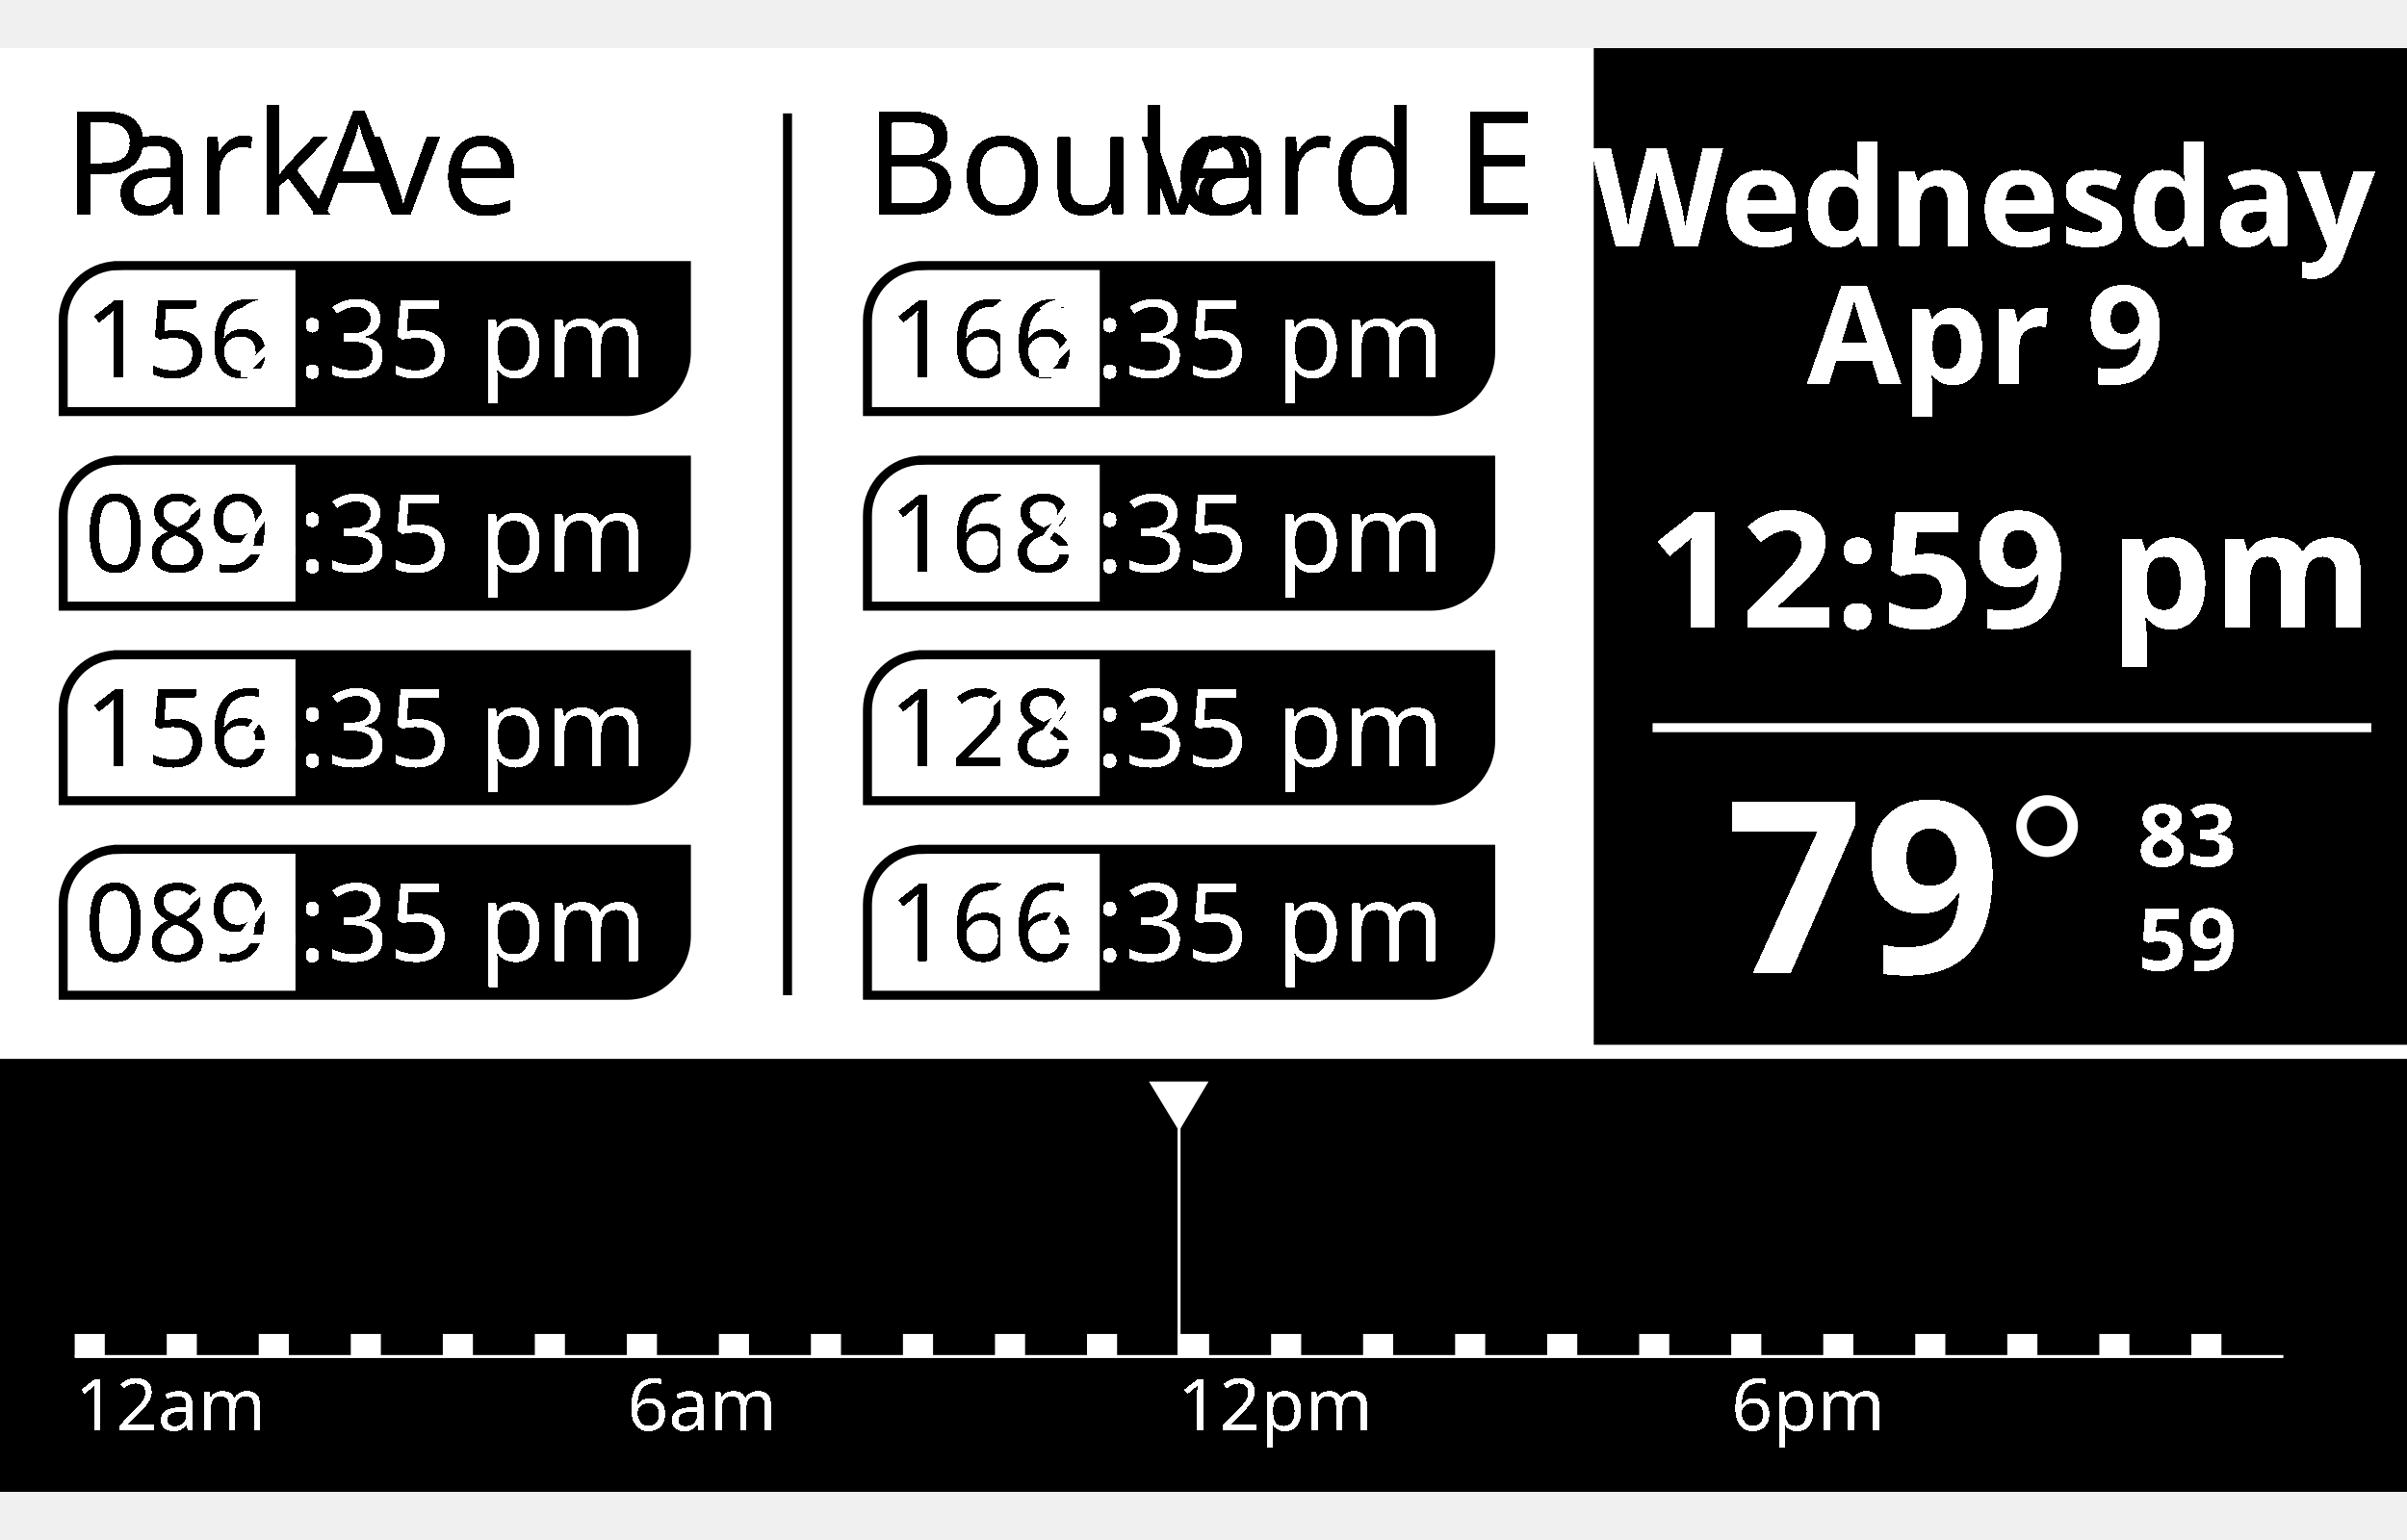
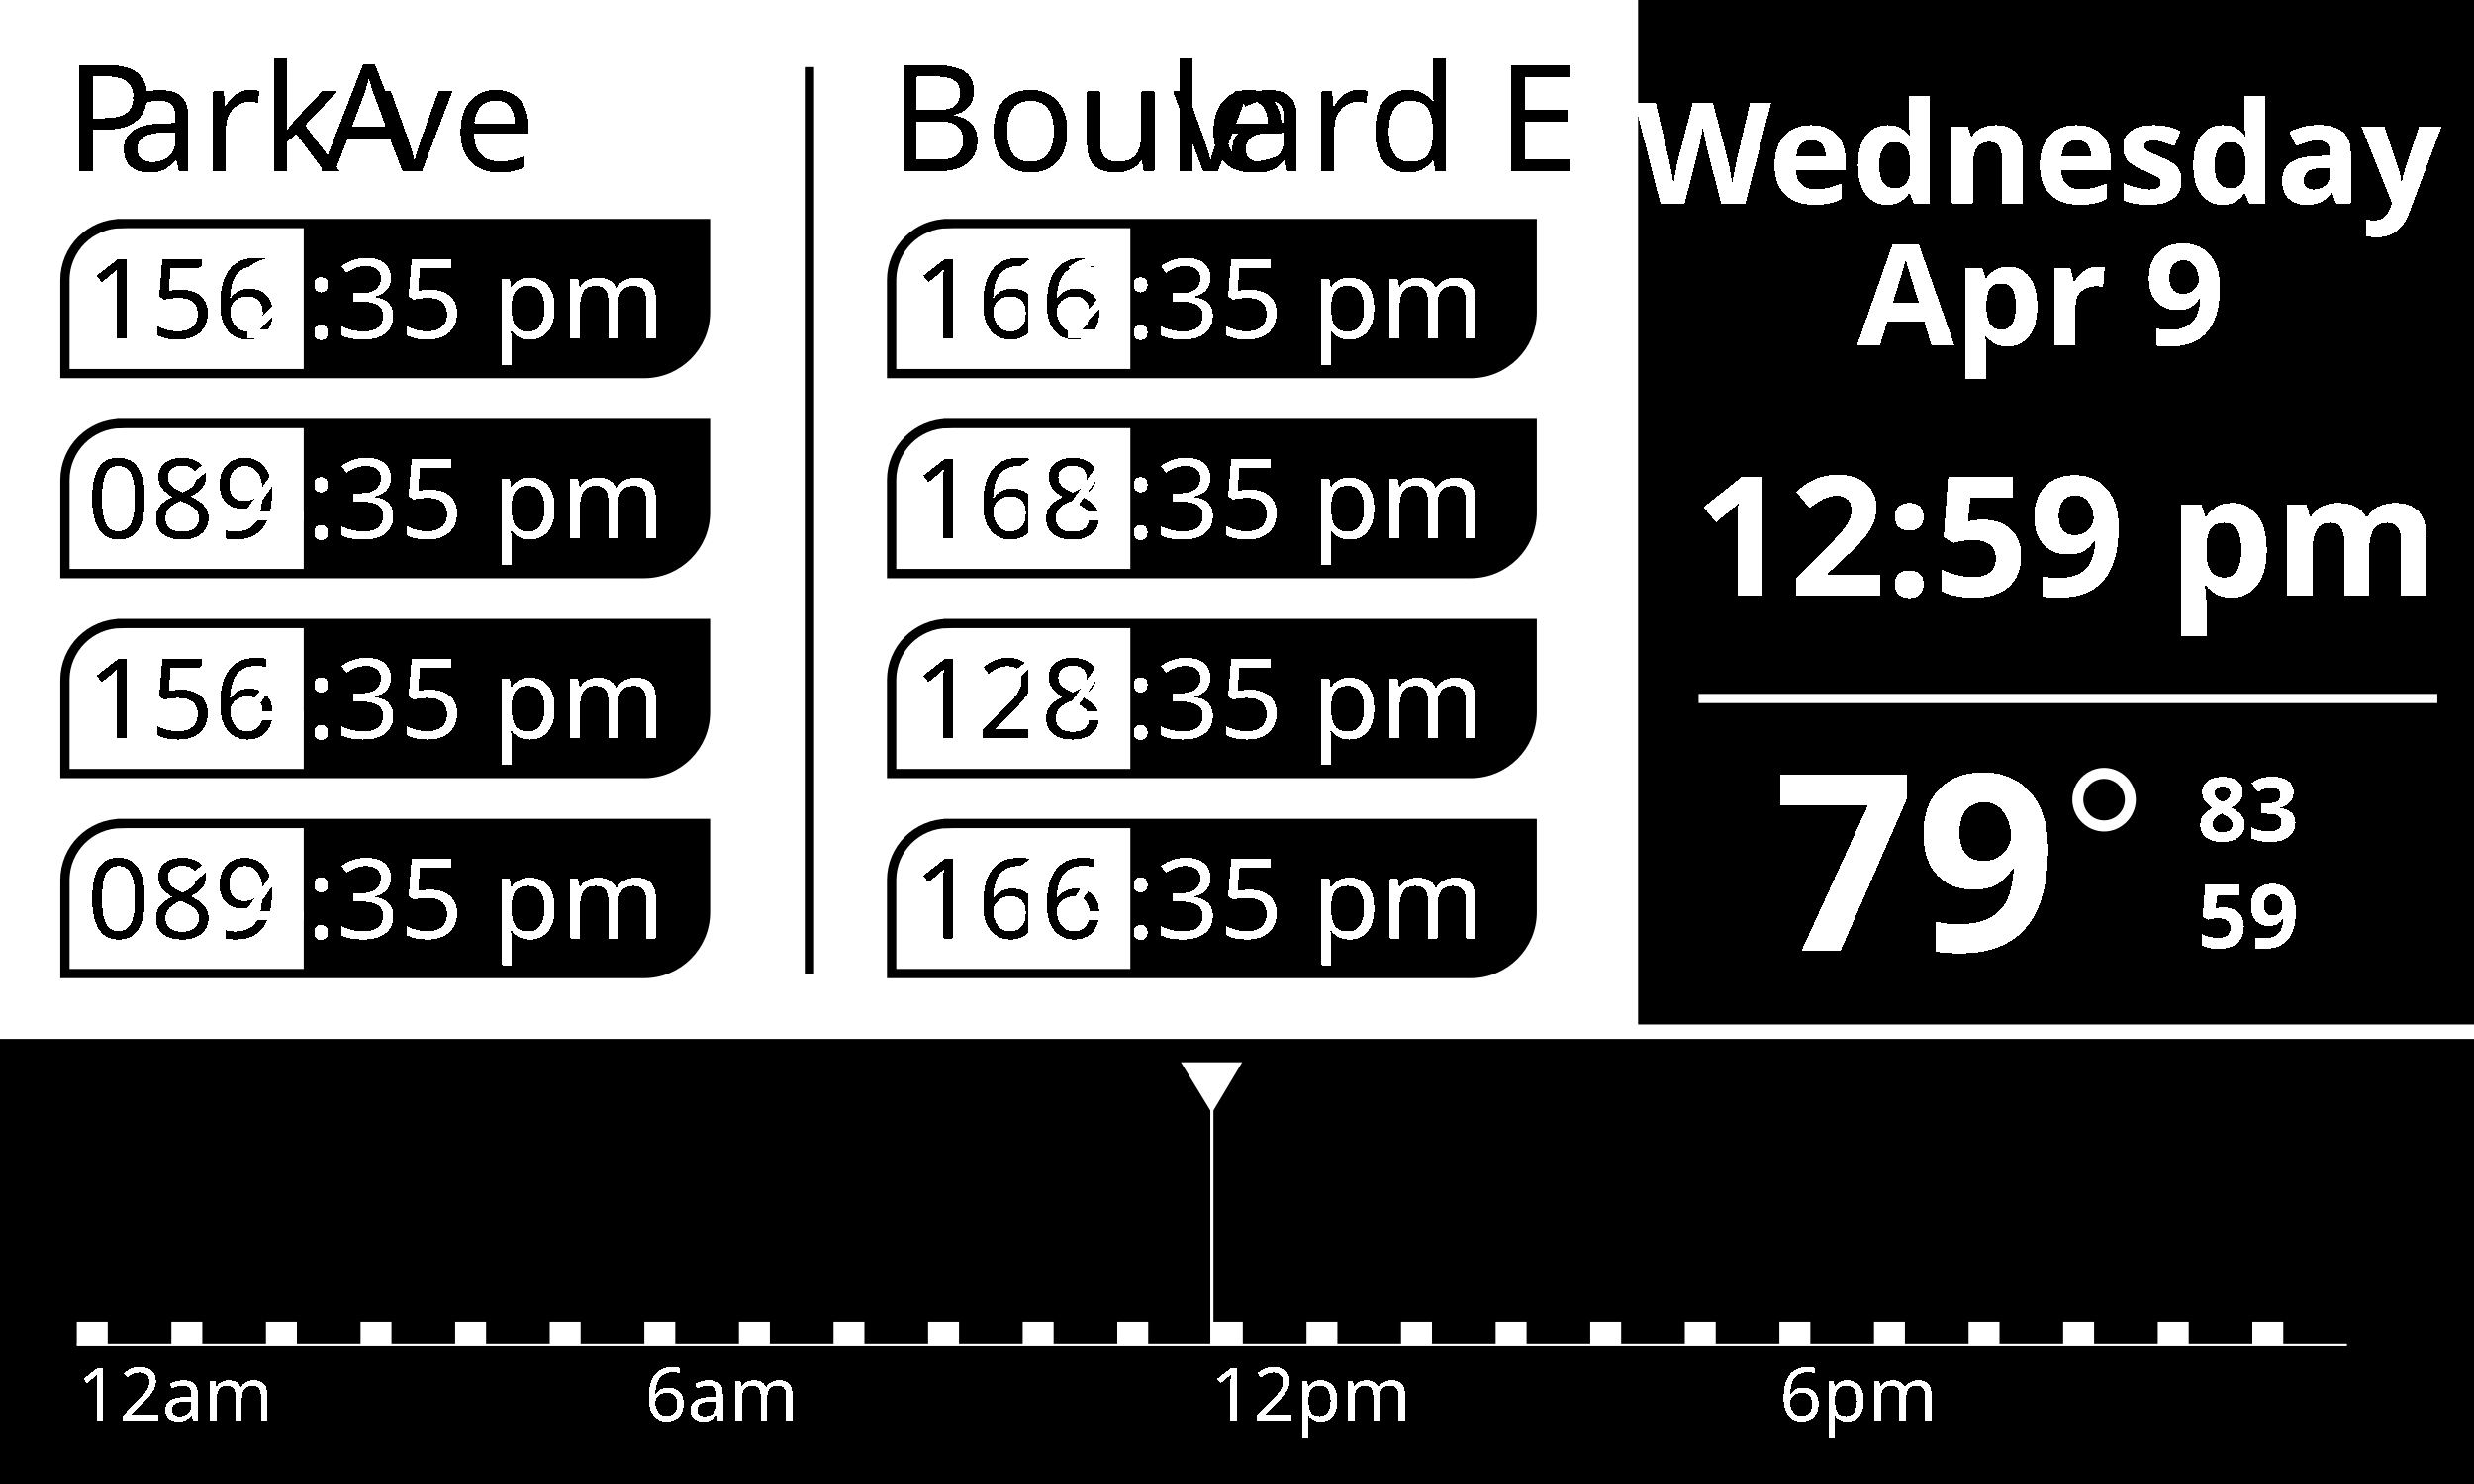
- <svg xmlns="http://www.w3.org/2000/svg" width="600" height="384" viewBox="0 0 800 480">
+ <svg xmlns="http://www.w3.org/2000/svg" width="800" height="480" viewBox="0 0 800 480">
  <defs>
    <filter id="crispify">
      <feComponentTransfer>
        <feFuncA type="discrete" tableValues="0 1" />
      </feComponentTransfer>
    </filter>
    <style>
      text {
        filter: url(#crispify);
      }

      .cls-1, .cls-2, .cls-3, .cls-4, .cls-5, .cls-6, .cls-7, .cls-8 {
        fill: #fff;
      }

      .cls-1, .cls-9, .cls-10, .cls-11 {
        stroke-miterlimit: 10;
      }

      .cls-1, .cls-10 {
        stroke: #000;
      }

      .cls-1, .cls-10, .cls-11 {
        stroke-width: 3px;
      }

      .cls-3 {
        font-size: 54.16px;
      }

      .cls-3, .cls-6, .cls-7, .cls-8 {
        font-family: 'Louis George Cafe';
        font-weight: Bold;
      }

      .cls-4, .cls-12, .cls-13 {
        font-family: 'Bebas Neue';
      }

      .cls-4, .cls-13 {
        font-size: 36px;
      }

      .cls-14 {
        letter-spacing: -.03em;
      }

      .cls-9, .cls-10 {
        fill: none;
      }

      .cls-9, .cls-11 {
        stroke: #fff;
      }

      .cls-12 {
        font-size: 48px;
      }

      .cls-12, .cls-11, .cls-13, .cls-15 {
        fill: #000;
      }

      .cls-5 {
        font-family: 'Louis George Cafe';
        font-size: 24.07px;
      }

      .cls-6 {
        font-size: 80px;
      }

      .cls-7 {
        font-size: 45.6px;
      }

      .cls-16 {
        letter-spacing: -.03em;
      }

      .cls-8 {
        font-size: 28.8px;
      }
    </style>
  </defs>
  <g id="background">
    <rect fill="#fff" width="800" height="480" />
    <rect class="cls-15" x="529.7" width="270.3" height="331.35" />
    <rect class="cls-15" y="336.04" width="800" height="143.96" />
  </g>
  <g id="bus-times">
    <g id="park-col">
      <text class="cls-12" transform="translate(21 55.3)">
        <tspan class="cls-16" x="0" y="0">P</tspan>
        <tspan x="16.85" y="0">ark </tspan>
        <tspan class="cls-14" x="82.99" y="0">A</tspan>
        <tspan x="100.89" y="0">ve</tspan>
      </text>
      <g id="park-1">
        <path class="cls-10" d="m39.26,72.3h188.87v28.7c0,10.94-8.88,19.83-19.83,19.83H21v-30.26c0-10.08,8.18-18.26,18.26-18.26Z" />
        <path class="cls-15" d="m98.22,72.3h129.91v28.7c0,10.94-8.88,19.83-19.83,19.83h-110.09v-48.52h0Z" />
        <text id="park-1-route" class="cls-13" transform="translate(28.04 109.48)">
          <tspan x="0" y="0">156</tspan>
        </text>
        <text id="park-1-time" class="cls-4" text-anchor="end" transform="translate(215 109.48)">
          <tspan x="0" y="0">12:35 pm</tspan>
        </text>
      </g>
      <g id="park-2">
        <path class="cls-10" d="m39.26,136.99h188.87v28.7c0,10.94-8.88,19.83-19.83,19.83H21v-30.26c0-10.08,8.18-18.26,18.26-18.26Z" />
        <path class="cls-15" d="m98.22,136.99h129.91v28.7c0,10.94-8.88,19.83-19.83,19.83h-110.09v-48.52h0Z" />
        <text id="park-2-route" class="cls-13" transform="translate(28.04 174.16)">
          <tspan x="0" y="0">089</tspan>
        </text>
        <text id="park-2-time" class="cls-4" text-anchor="end" transform="translate(215 174.16)">
          <tspan x="0" y="0">14:35 pm</tspan>
        </text>
      </g>
      <g id="park-3">
        <path class="cls-15" d="m98.22,201.67h129.91v28.7c0,10.94-8.88,19.83-19.83,19.83h-110.09v-48.52h0Z" />
        <path class="cls-10" d="m39.26,201.67h188.87v28.7c0,10.94-8.88,19.83-19.83,19.83H21v-30.26c0-10.08,8.18-18.26,18.26-18.26Z" />
        <text id="park-3-route" class="cls-13" transform="translate(28.04 238.85)">
          <tspan x="0" y="0">156</tspan>
        </text>
        <text id="park-3-time" class="cls-4" text-anchor="end" transform="translate(215 238.85)">
          <tspan x="0" y="0">14:35 pm</tspan>
        </text>
      </g>
      <g id="park-4">
        <path class="cls-15" d="m98.22,266.36h129.91v28.7c0,10.94-8.88,19.83-19.83,19.83h-110.09v-48.52h0Z" />
        <path class="cls-10" d="m39.26,266.36h188.87v28.7c0,10.94-8.88,19.83-19.83,19.83H21v-30.26c0-10.08,8.18-18.26,18.26-18.26Z" />
        <text id="park-4-route" class="cls-13" transform="translate(28.04 303.53)">
          <tspan x="0" y="0">089</tspan>
        </text>
        <text id="park-4-time" class="cls-4" text-anchor="end" transform="translate(215 303.53)">
          <tspan x="0" y="0">14:35 pm</tspan>
        </text>
      </g>
    </g>
    <g id="blvd-col">
      <text class="cls-12" transform="translate(287.46 55.3)">
        <tspan x="0" y="0">Boule</tspan>
        <tspan class="cls-14" x="91.82" y="0">v</tspan>
        <tspan x="108.81" y="0">ard E</tspan>
      </text>
      <g id="blvd-1">
        <path class="cls-15" d="m365.52,72.3h129.91v28.7c0,10.94-8.88,19.83-19.83,19.83h-110.09v-48.52h0Z" />
        <path class="cls-10" d="m306.57,72.3h188.87v28.7c0,10.94-8.88,19.83-19.83,19.83h-187.3v-30.26c0-10.08,8.18-18.26,18.26-18.26Z" />
        <text id="blvd-1-route" class="cls-13" transform="translate(295.35 109.48)">
          <tspan x="0" y="0">166</tspan>
        </text>
        <text id="blvd-1-time" class="cls-4" text-anchor="end" transform="translate(480 109.48)">
          <tspan x="0" y="0">12:35 pm</tspan>
        </text>
      </g>
      <g id="blvd-2">
        <path class="cls-15" d="m365.52,136.99h129.91v28.7c0,10.94-8.88,19.83-19.83,19.83h-110.09v-48.52h0Z" />
        <path class="cls-10" d="m306.57,136.99h188.87v28.7c0,10.94-8.88,19.83-19.83,19.83h-187.3v-30.26c0-10.08,8.18-18.26,18.26-18.26Z" />
        <text id="blvd-2-route" class="cls-13" transform="translate(295.35 174.16)">
          <tspan x="0" y="0">168</tspan>
        </text>
        <text id="blvd-2-time" class="cls-4" text-anchor="end" transform="translate(480 174.16)">
          <tspan x="0" y="0">14:35 pm</tspan>
        </text>
      </g>
      <g id="blvd-3">
        <path class="cls-15" d="m365.52,201.67h129.91v28.7c0,10.94-8.88,19.83-19.83,19.83h-110.09v-48.52h0Z" />
        <path class="cls-10" d="m306.57,201.67h188.87v28.7c0,10.94-8.88,19.83-19.83,19.83h-187.3v-30.26c0-10.08,8.18-18.26,18.26-18.26Z" />
        <text id="blvd-3-route" class="cls-13" transform="translate(295.35 238.85)">
          <tspan x="0" y="0">128</tspan>
        </text>
        <text id="blvd-3-time" class="cls-4" text-anchor="end" transform="translate(480 238.85)">
          <tspan x="0" y="0">14:35 pm</tspan>
        </text>
      </g>
      <g id="blvd-4">
        <path class="cls-15" d="m365.52,266.36h129.91v28.7c0,10.94-8.88,19.83-19.83,19.83h-110.09v-48.52h0Z" />
        <path class="cls-10" d="m306.57,266.36h188.87v28.7c0,10.94-8.88,19.83-19.83,19.83h-187.3v-30.26c0-10.08,8.18-18.26,18.26-18.26Z" />
        <text id="blvd-4-route" class="cls-13" transform="translate(295.35 303.53)">
          <tspan x="0" y="0">166</tspan>
        </text>
        <text id="blvd-4-time" class="cls-4" text-anchor="end" transform="translate(480 303.53)">
          <tspan x="0" y="0">14:35 pm</tspan>
        </text>
      </g>
    </g>
    <line class="cls-1" x1="261.74" y1="21.7" x2="261.74" y2="314.88" />
  </g>
  <g id="time-temp">
    <text id="text-time" text-anchor="middle" class="cls-3" transform="translate(668.16 192.78)" overflow="visible">
      <tspan x="0" y="0">12:59 pm</tspan>
    </text>
    <text class="cls-6" id="text-curr-temp" text-anchor="end" transform="translate(665.16 307.58)">
      <tspan x="0" y="0">79</tspan>
    </text>
    <text class="cls-8" id="text-hi-lo-temp" transform="translate(710.47 272.07)">
      <tspan x="0" y="0">83</tspan>
      <tspan x="0" y="34.56">59</tspan>
    </text>
    <text id="text-date" class="cls-7" text-anchor="middle" transform="translate(665 65.81)">
      <tspan x="0" y="0">Wednesday</tspan>
      <tspan x="-5" y="45.81">Apr 9</tspan>
    </text>
    <path class="cls-2" d="m670.11,258.64c0-5.59,4.65-10.27,10.27-10.27s10.27,4.65,10.27,10.27-4.69,10.31-10.27,10.31-10.27-4.69-10.27-10.31Zm16.99,0c0-3.67-3.05-6.72-6.72-6.72s-6.72,3.01-6.72,6.72,2.97,6.72,6.72,6.72,6.72-3.01,6.72-6.72Z" />
    <line class="cls-11" x1="549.26" y1="225.93" x2="788.14" y2="225.93" />
  </g>
  <g id="precip">
    <line class="cls-9" x1="24.83" y1="435" x2="758.91" y2="435" />
    <text class="cls-5" transform="translate(24.83 459.61)">
      <tspan x="0" y="0">12am</tspan>
    </text>
    <text class="cls-5" transform="translate(208.43 459.61)">
      <tspan x="0" y="0">6am</tspan>
    </text>
    <text class="cls-5" transform="translate(391.42 459.61)">
      <tspan x="0" y="0">12pm</tspan>
    </text>
    <text class="cls-5" transform="translate(575.42 459.61)">
      <tspan x="0" y="0">6pm</tspan>
    </text>
    <g transform="translate(0, 360)">
      <g id="precip-lines" transform="translate(0, 75) scale(1, -1)">
        <rect class="cls-2" x="24.83" y="0" width="10" height="75" transform="scale(1, 0.1)" />
        <rect class="cls-2" x="55.42" y="0" width="10" height="75" transform="scale(1, 0.1)" />
        <rect class="cls-2" x="86.0" y="0" width="10" height="75" transform="scale(1, 0.1)" />
        <rect class="cls-2" x="116.59" y="0" width="10" height="75" transform="scale(1, 0.1)" />
        <rect class="cls-2" x="147.18" y="0" width="10" height="75" transform="scale(1, 0.1)" />
        <rect class="cls-2" x="177.76" y="0" width="10" height="75" transform="scale(1, 0.1)" />
        <rect class="cls-2" x="208.35" y="0" width="10" height="75" transform="scale(1, 0.1)" />
        <rect class="cls-2" x="238.94" y="0" width="10" height="75" transform="scale(1, 0.1)" />
        <rect class="cls-2" x="269.52" y="0" width="10" height="75" transform="scale(1, 0.1)" />
        <rect class="cls-2" x="300.11" y="0" width="10" height="75" transform="scale(1, 0.1)" />
        <rect class="cls-2" x="330.7" y="0" width="10" height="75" transform="scale(1, 0.1)" />
        <rect class="cls-2" x="361.28" y="0" width="10" height="75" transform="scale(1, 0.1)" />
        <rect class="cls-2" x="391.87" y="0" width="10" height="75" transform="scale(1, 0.1)" />
        <rect class="cls-2" x="422.46" y="0" width="10" height="75" transform="scale(1, 0.1)" />
        <rect class="cls-2" x="453.04" y="0" width="10" height="75" transform="scale(1, 0.1)" />
        <rect class="cls-2" x="483.63" y="0" width="10" height="75" transform="scale(1, 0.1)" />
        <rect class="cls-2" x="514.22" y="0" width="10" height="75" transform="scale(1, 0.1)" />
        <rect class="cls-2" x="544.8" y="0" width="10" height="75" transform="scale(1, 0.1)" />
        <rect class="cls-2" x="575.39" y="0" width="10" height="75" transform="scale(1, 0.1)" />
        <rect class="cls-2" x="605.98" y="0" width="10" height="75" transform="scale(1, 0.1)" />
        <rect class="cls-2" x="636.56" y="0" width="10" height="75" transform="scale(1, 0.1)" />
        <rect class="cls-2" x="667.15" y="0" width="10" height="75" transform="scale(1, 0.1)" />
        <rect class="cls-2" x="697.74" y="0" width="10" height="75" transform="scale(1, 0.1)" />
        <rect class="cls-2" x="728.32" y="0" width="10" height="75" transform="scale(1, 0.1)" />
      </g>
    </g>
    <svg x="24.83" y="360" width="734.08" height="75" overflow="visible">
      <svg id="precip-time" x="50%" overflow="visible" width="724.08">
        <polygon class="cls-2" points="0 0 -10 -16.42 9.8 -16.42 0 0" />
        <line class="cls-9" x1="0" y1="-5" x2="0" y2="75" />
      </svg>
    </svg>
  </g>
</svg>
